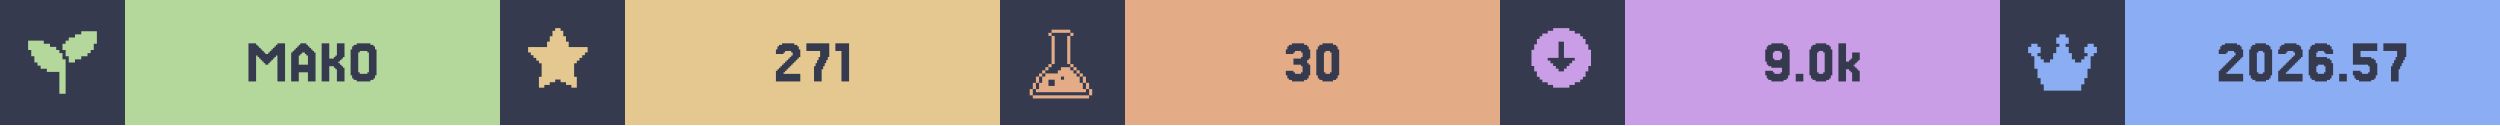
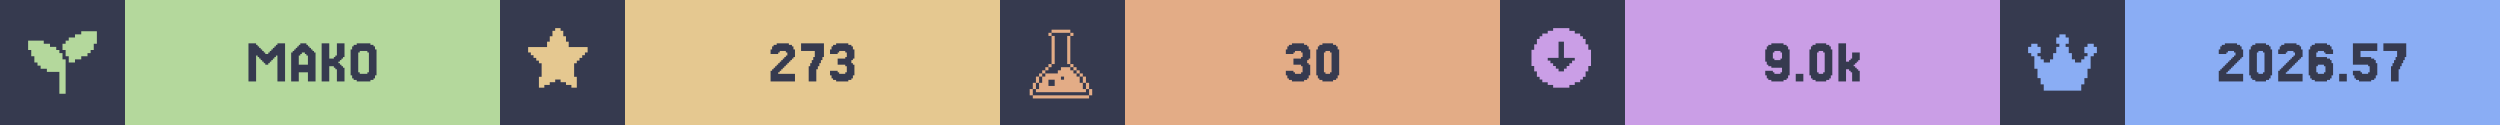
<svg xmlns="http://www.w3.org/2000/svg" width="1200" viewBox="0 0 200 10">
  <g>
    <rect width="200" height="10" fill="#363a4f" />
    <g class="badge" transform="translate(0 0)">
      <path transform="translate(2 2) scale(0.25)" fill="#b4d89c" d="M 18 2 L 18 3 L 16 3 L 16 4 L 14 4 L 14 5 L 13 5 L 13 6 L 12 6 L 12 8 L 13 8 L 13 10 L 14 10 L 14 12 L 16 12 L 16 11 L 18 11 L 18 10 L 20 10 L 20 9 L 21 9 L 21 8 L 22 8 L 22 6 L 23 6 L 23 2 L 18 2 z M 1 5 L 1 8 L 2 8 L 2 10 L 3 10 L 3 12 L 4 12 L 4 13 L 5 13 L 5 14 L 7 14 L 7 15 L 11 15 L 11 22 L 13 22 L 13 11 L 12 11 L 12 9 L 11 9 L 11 8 L 10 8 L 10 7 L 8 7 L 8 6 L 6 6 L 6 5 L 1 5 z" />
      <rect fill="#b4d89c" width="30" height="10" x="10" y="0" />
      <path fill="#363a4f" d="M21.463 5.053V5.175H21.22V5.053H21.098V4.931H20.976V4.809H20.854V4.687H20.732V4.565H20.61V4.443H20.488V6.516H19.878V3.467H20.488V3.589H20.61V3.711H20.732V3.833H20.854V3.955H20.976V4.077H21.098V4.199H21.22V4.321H21.463V4.199H21.585V4.077H21.707V3.955H21.829V3.833H21.951V3.711H22.073V3.589H22.195V3.467H22.805V6.516H22.195V4.443H22.073V4.565H21.951V4.687H21.829V4.809H21.707V4.931H21.585V5.053Z M24.634 5.175V4.443H24.512V4.321H24.39V4.199H24.146V4.321H24.024V4.443H23.902V5.175ZM23.415 4.199V4.077H23.537V3.955H23.659V3.833H23.78V3.711H23.902V3.589H24.024V3.467H24.512V3.589H24.634V3.711H24.756V3.833H24.878V3.955H25V4.077H25.122V4.199H25.244V6.516H24.634V5.785H23.902V6.516H23.293V4.199Z M27.317 5.297H27.439V5.419H27.561V6.516H26.951V5.541H26.829V5.419H26.707V5.297H26.341V6.516H25.732V3.467H26.341V4.687H26.707V4.565H26.829V4.443H26.951V3.467H27.561V4.565H27.439V4.687H27.317V4.809H27.195V4.931H27.073V5.053H27.195V5.175H27.317Z M30 6.029V6.272H29.878V6.394H29.634V6.516H28.537V6.394H28.293V6.272H28.171V6.029H28.049V3.955H28.171V3.711H28.293V3.589H28.537V3.467H29.634V3.589H29.878V3.711H30V3.955H30.122V6.029ZM28.78 5.785V5.907H29.39V5.785H29.512V4.199H29.39V4.077H28.78V4.199H28.659V5.785Z" />
    </g>
    <g class="badge" transform="translate(40 0)">
      <path transform="" fill="#e5c890" d="M5.929 6.145h.216v.866h-.433v-.217H5.28v-.216h-.432v-.216h-.433v.216H3.98v.216h-.433v.217h-.433v-.866h.217V5.063h-.217v-.216H2.9V4.63h-.217v-.216h-.216v-.217H2.25v-.432h1.515v-.433h.216v-.433h.216v-.433h.217V2.25h.433v.216h.216v.433h.216v.433h.217v.433H7.01v.432h-.217v.217h-.216v.216h-.216v.217h-.217v.216H5.93z" />
      <rect fill="#e5c890" width="30" height="10" x="10" y="0" />
-       <path fill="#363a4f" d="M22.805 5.663V5.785H22.683V5.907H24.024V6.516H22.073V5.663H22.195V5.541H22.317V5.419H22.439V5.297H22.561V5.175H22.683V5.053H22.805V4.931H22.927V4.809H23.049V4.687H23.171V4.565H23.293V4.443H23.415V4.199H23.293V4.077H22.805V4.199H22.683V4.321H22.073V3.955H22.195V3.711H22.317V3.589H22.561V3.467H23.537V3.589H23.78V3.711H23.902V3.955H24.024V4.565H23.902V4.687H23.78V4.809H23.659V4.931H23.537V5.053H23.415V5.175H23.293V5.297H23.171V5.419H23.049V5.541H22.927V5.663Z M25.244 5.297V5.053H25.366V4.809H25.488V4.565H25.61V4.077H24.512V3.467H26.341V4.565H26.22V4.809H26.098V5.053H25.976V5.297H25.854V5.541H25.732V6.516H25.122V5.297Z M27.927 3.467V6.516H27.317V4.077H26.829V3.467Z" />
+       <path fill="#363a4f" d="M22.378 5.663V5.785H22.256V5.907H23.598V6.516H21.646V5.663H21.768V5.541H21.89V5.419H22.012V5.297H22.134V5.175H22.256V5.053H22.378V4.931H22.5V4.809H22.622V4.687H22.744V4.565H22.866V4.443H22.988V4.199H22.866V4.077H22.378V4.199H22.256V4.321H21.646V3.955H21.768V3.711H21.89V3.589H22.134V3.467H23.11V3.589H23.354V3.711H23.476V3.955H23.598V4.565H23.476V4.687H23.354V4.809H23.232V4.931H23.11V5.053H22.988V5.175H22.866V5.297H22.744V5.419H22.622V5.541H22.5V5.663Z M24.817 5.297V5.053H24.939V4.809H25.061V4.565H25.183V4.077H24.085V3.467H25.915V4.565H25.793V4.809H25.671V5.053H25.549V5.297H25.427V5.541H25.305V6.516H24.695V5.297Z M27.012 5.663V5.785H27.134V5.907H27.622V5.785H27.744V5.297H27.622V5.175H27.012V4.687H27.622V4.565H27.744V4.199H27.622V4.077H27.134V4.199H27.012V4.321H26.402V3.955H26.524V3.711H26.646V3.589H26.89V3.467H27.866V3.589H28.11V3.711H28.232V3.955H28.354V4.687H28.232V4.809H28.11V5.053H28.232V5.175H28.354V6.029H28.232V6.272H28.11V6.394H27.866V6.516H26.89V6.394H26.646V6.272H26.524V6.029H26.402V5.663Z" />
    </g>
    <g class="badge" transform="translate(80 0)">
      <path transform="translate(2 2) scale(0.25)" fill="#e3ac86" d="M 8.502 1.5 L 8.502 2.5 L 14.504 2.5 L 14.504 1.5 L 8.502 1.5 z M 14.504 2.5 L 14.504 3.5 L 15.504 3.5 L 15.504 2.5 L 14.504 2.5 z M 14.504 3.5 L 13.502 3.5 L 13.502 12.502 L 14.504 12.502 L 14.504 3.5 z M 14.504 12.502 L 14.504 13.502 L 15.504 13.502 L 15.504 12.502 L 14.504 12.502 z M 15.504 13.502 L 15.504 14.504 L 16.504 14.504 L 16.504 15.504 L 17.504 15.504 L 17.504 16.504 L 18.504 16.504 L 18.504 15.502 L 17.504 15.502 L 17.504 14.502 L 16.504 14.502 L 16.504 13.502 L 15.504 13.502 z M 18.504 16.504 L 18.504 18.504 L 19.504 18.504 L 19.504 16.504 L 18.504 16.504 z M 19.504 18.504 L 19.504 20.504 L 20.504 20.504 L 20.504 18.504 L 19.504 18.504 z M 20.504 20.504 L 20.504 22.504 L 21.504 22.504 L 21.504 20.504 L 20.504 20.504 z M 19.504 20.504 L 18.504 20.504 L 18.504 18.504 L 17.504 18.504 L 17.504 16.504 L 16.504 16.504 L 16.504 15.504 L 15.504 15.504 L 15.504 14.504 L 14.504 14.504 L 14.504 13.502 L 11.502 13.502 L 11.502 14.504 L 10.502 14.504 L 10.502 15.504 L 6.502 15.504 L 6.502 16.504 L 5.5 16.504 L 5.5 18.504 L 4.5 18.504 L 4.5 20.504 L 3.5 20.504 L 3.5 21.504 L 19.504 21.504 L 19.504 20.504 z M 3.5 20.504 L 3.5 18.504 L 2.5 18.504 L 2.5 20.504 L 3.5 20.504 z M 2.5 20.504 L 1.5 20.504 L 1.5 22.504 L 2.5 22.504 L 2.5 20.504 z M 3.5 18.504 L 4.5 18.504 L 4.5 16.504 L 3.5 16.504 L 3.5 18.504 z M 4.5 16.504 L 5.5 16.504 L 5.5 15.504 L 6.502 15.504 L 6.502 14.504 L 7.502 14.504 L 7.502 13.502 L 6.502 13.502 L 6.502 14.502 L 5.5 14.502 L 5.5 15.502 L 4.5 15.502 L 4.5 16.504 z M 7.502 13.502 L 8.502 13.502 L 8.502 12.502 L 7.502 12.502 L 7.502 13.502 z M 8.502 12.502 L 9.502 12.502 L 9.502 3.5 L 8.502 3.5 L 8.502 12.502 z M 8.502 3.5 L 8.502 2.5 L 7.502 2.5 L 7.502 3.5 L 8.502 3.5 z M 11.502 16.504 L 12.502 16.504 L 12.502 17.504 L 11.502 17.504 L 11.502 16.504 z M 7.502 17.504 L 9.502 17.504 L 9.502 19.504 L 7.502 19.504 L 7.502 17.504 z M 2.5 22.506 L 2.5 23.506 L 20.504 23.506 L 20.504 22.506 L 2.5 22.506 z" />
      <rect fill="#e3ac86" width="30" height="10" x="10" y="0" />
      <path fill="#363a4f" d="M23.476 5.663V5.785H23.598V5.907H24.085V5.785H24.207V5.297H24.085V5.175H23.476V4.687H24.085V4.565H24.207V4.199H24.085V4.077H23.598V4.199H23.476V4.321H22.866V3.955H22.988V3.711H23.11V3.589H23.354V3.467H24.329V3.589H24.573V3.711H24.695V3.955H24.817V4.687H24.695V4.809H24.573V5.053H24.695V5.175H24.817V6.029H24.695V6.272H24.573V6.394H24.329V6.516H23.354V6.394H23.11V6.272H22.988V6.029H22.866V5.663Z M27.012 6.029V6.272H26.89V6.394H26.646V6.516H25.793V6.394H25.549V6.272H25.427V6.029H25.305V3.955H25.427V3.711H25.549V3.589H25.793V3.467H26.646V3.589H26.89V3.711H27.012V3.955H27.134V6.029ZM26.037 5.785V5.907H26.402V5.785H26.524V4.199H26.402V4.077H26.037V4.199H25.915V5.785Z" />
    </g>
    <g class="badge" transform="translate(120 0)">
      <path transform="" fill="#ca9ee6" d="M5.55 6.794h.432v-.216h.433v-.216h.216v-.217h.217v-.433h.216V5.28h.217V3.981h-.217v-.433h-.216v-.433h-.217V2.9h-.216v-.217h-.433v-.216h-.433V2.25h-1.298v.216h-.433v.216h-.433V2.9h-.216v.216h-.217v.433h-.216v.433h-.217v1.298h.217v.433h.216v.433h.217v.217h.216v.216h.433v.216h.433v.217h1.298zm-1.083-1.298v-.217h-.216v-.216h-.217v-.216h-.216V4.63h.866V3.332h.432V4.63h.866v.217h-.216v.216h-.217v.216h-.216v.217h-.217v.216h-.432v-.216z" />
      <rect fill="#ca9ee6" width="30" height="10" x="10" y="0" />
      <path fill="#363a4f" d="M22.561 4.687V4.199H22.439V4.077H21.951V4.199H21.829V4.687H21.951V4.809H22.439V4.687ZM21.341 6.272V6.029H21.22V5.663H21.829V5.785H21.951V5.907H22.439V5.785H22.561V5.419H21.707V5.297H21.463V5.175H21.341V4.931H21.22V3.955H21.341V3.711H21.463V3.589H21.707V3.467H22.683V3.589H22.927V3.711H23.049V3.955H23.171V6.029H23.049V6.272H22.927V6.394H22.683V6.516H21.707V6.394H21.463V6.272Z M24.268 5.907V6.516H23.659V5.907Z M26.463 6.029V6.272H26.341V6.394H26.098V6.516H25.244V6.394H25V6.272H24.878V6.029H24.756V3.955H24.878V3.711H25V3.589H25.244V3.467H26.098V3.589H26.341V3.711H26.463V3.955H26.585V6.029ZM25.488 5.785V5.907H25.854V5.785H25.976V4.199H25.854V4.077H25.488V4.199H25.366V5.785Z M27.927 4.931V4.809H28.049V4.687H28.171V4.199H28.78V4.809H28.659V4.931H28.537V5.053H28.415V5.175H28.293V5.297H28.415V5.419H28.537V5.541H28.659V5.663H28.78V6.516H28.171V5.785H28.049V5.663H27.927V5.541H27.683V6.516H27.073V3.467H27.683V4.931Z" />
    </g>
    <g class="badge" transform="translate(160 0)">
      <path transform="translate(2 2) scale(0.25)" fill="#8aadf4" d="M23 7v2h-1v1h-1v4h-1v3h-1v2h-1v2H6v-2H5v-2H4v-3H3v-4H2V9H1V7h1V6h2v1h1v2H4v1h1v1h1v1h2v-1h1V9h1V7h1V6h-1V4h1V3h2v1h1v2h-1v1h1v2h1v2h1v1h2v-1h1v-1h1V9h-1V7h1V6h2v1z" />
      <rect fill="#8aadf4" width="30" height="10" x="10" y="0" />
      <path fill="#363a4f" d="M18.232 5.663V5.785H18.11V5.907H19.451V6.516H17.5V5.663H17.622V5.541H17.744V5.419H17.866V5.297H17.988V5.175H18.11V5.053H18.232V4.931H18.354V4.809H18.476V4.687H18.598V4.565H18.72V4.443H18.841V4.199H18.72V4.077H18.232V4.199H18.11V4.321H17.5V3.955H17.622V3.711H17.744V3.589H17.988V3.467H18.963V3.589H19.207V3.711H19.329V3.955H19.451V4.565H19.329V4.687H19.207V4.809H19.085V4.931H18.963V5.053H18.841V5.175H18.72V5.297H18.598V5.419H18.476V5.541H18.354V5.663Z M21.646 6.029V6.272H21.524V6.394H21.28V6.516H20.427V6.394H20.183V6.272H20.061V6.029H19.939V3.955H20.061V3.711H20.183V3.589H20.427V3.467H21.28V3.589H21.524V3.711H21.646V3.955H21.768V6.029ZM20.671 5.785V5.907H21.037V5.785H21.159V4.199H21.037V4.077H20.671V4.199H20.549V5.785Z M22.988 5.663V5.785H22.866V5.907H24.207V6.516H22.256V5.663H22.378V5.541H22.5V5.419H22.622V5.297H22.744V5.175H22.866V5.053H22.988V4.931H23.11V4.809H23.232V4.687H23.354V4.565H23.476V4.443H23.598V4.199H23.476V4.077H22.988V4.199H22.866V4.321H22.256V3.955H22.378V3.711H22.5V3.589H22.744V3.467H23.72V3.589H23.963V3.711H24.085V3.955H24.207V4.565H24.085V4.687H23.963V4.809H23.841V4.931H23.72V5.053H23.598V5.175H23.476V5.297H23.354V5.419H23.232V5.541H23.11V5.663Z M25.427 5.785V5.907H25.915V5.785H26.037V5.297H25.915V5.175H25.427V5.297H25.305V5.785ZM25.305 4.565H26.159V4.687H26.402V4.809H26.524V5.053H26.646V6.029H26.524V6.272H26.402V6.394H26.159V6.516H25.183V6.394H24.939V6.272H24.817V6.029H24.695V3.955H24.817V3.711H24.939V3.589H25.183V3.467H26.159V3.589H26.402V3.711H26.524V3.955H26.646V4.321H26.037V4.199H25.915V4.077H25.427V4.199H25.305Z M27.744 5.907V6.516H27.134V5.907Z M28.841 5.663V5.785H28.963V5.907H29.451V5.785H29.573V5.297H29.451V5.175H28.232V3.467H30.183V4.077H28.841V4.565H29.695V4.687H29.939V4.809H30.061V5.053H30.183V6.029H30.061V6.272H29.939V6.394H29.695V6.516H28.72V6.394H28.476V6.272H28.354V6.029H28.232V5.663Z M31.402 5.297V5.053H31.524V4.809H31.646V4.565H31.768V4.077H30.671V3.467H32.5V4.565H32.378V4.809H32.256V5.053H32.134V5.297H32.012V5.541H31.89V6.516H31.28V5.297Z" />
    </g>
  </g>
</svg>
